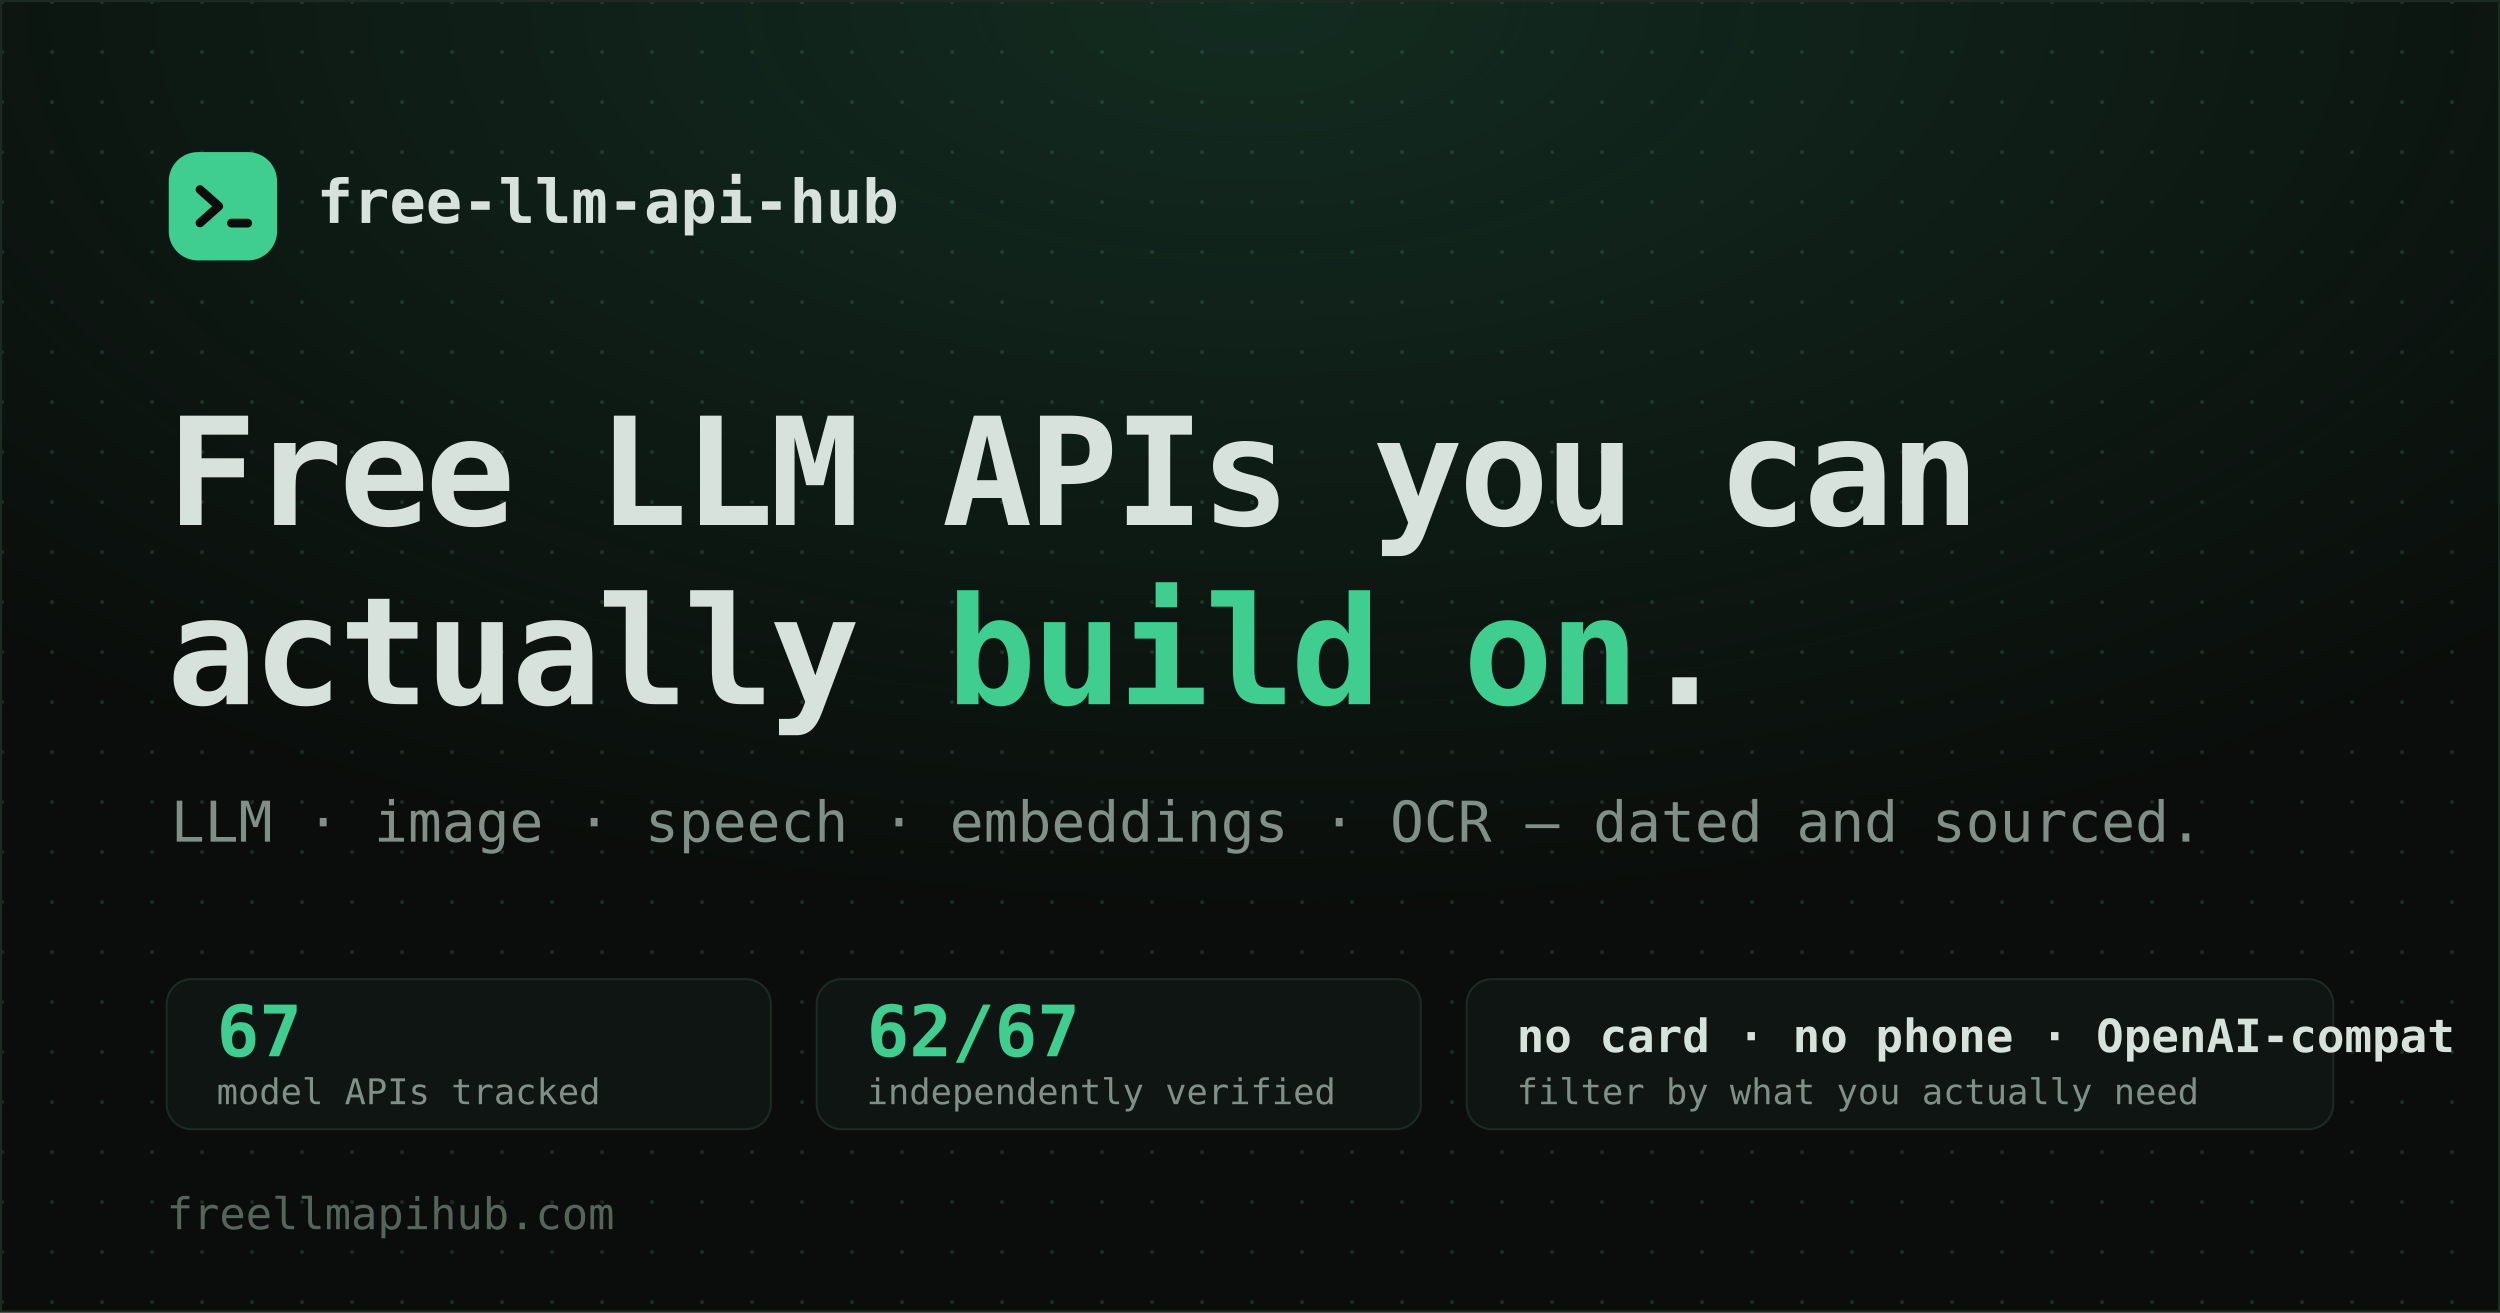
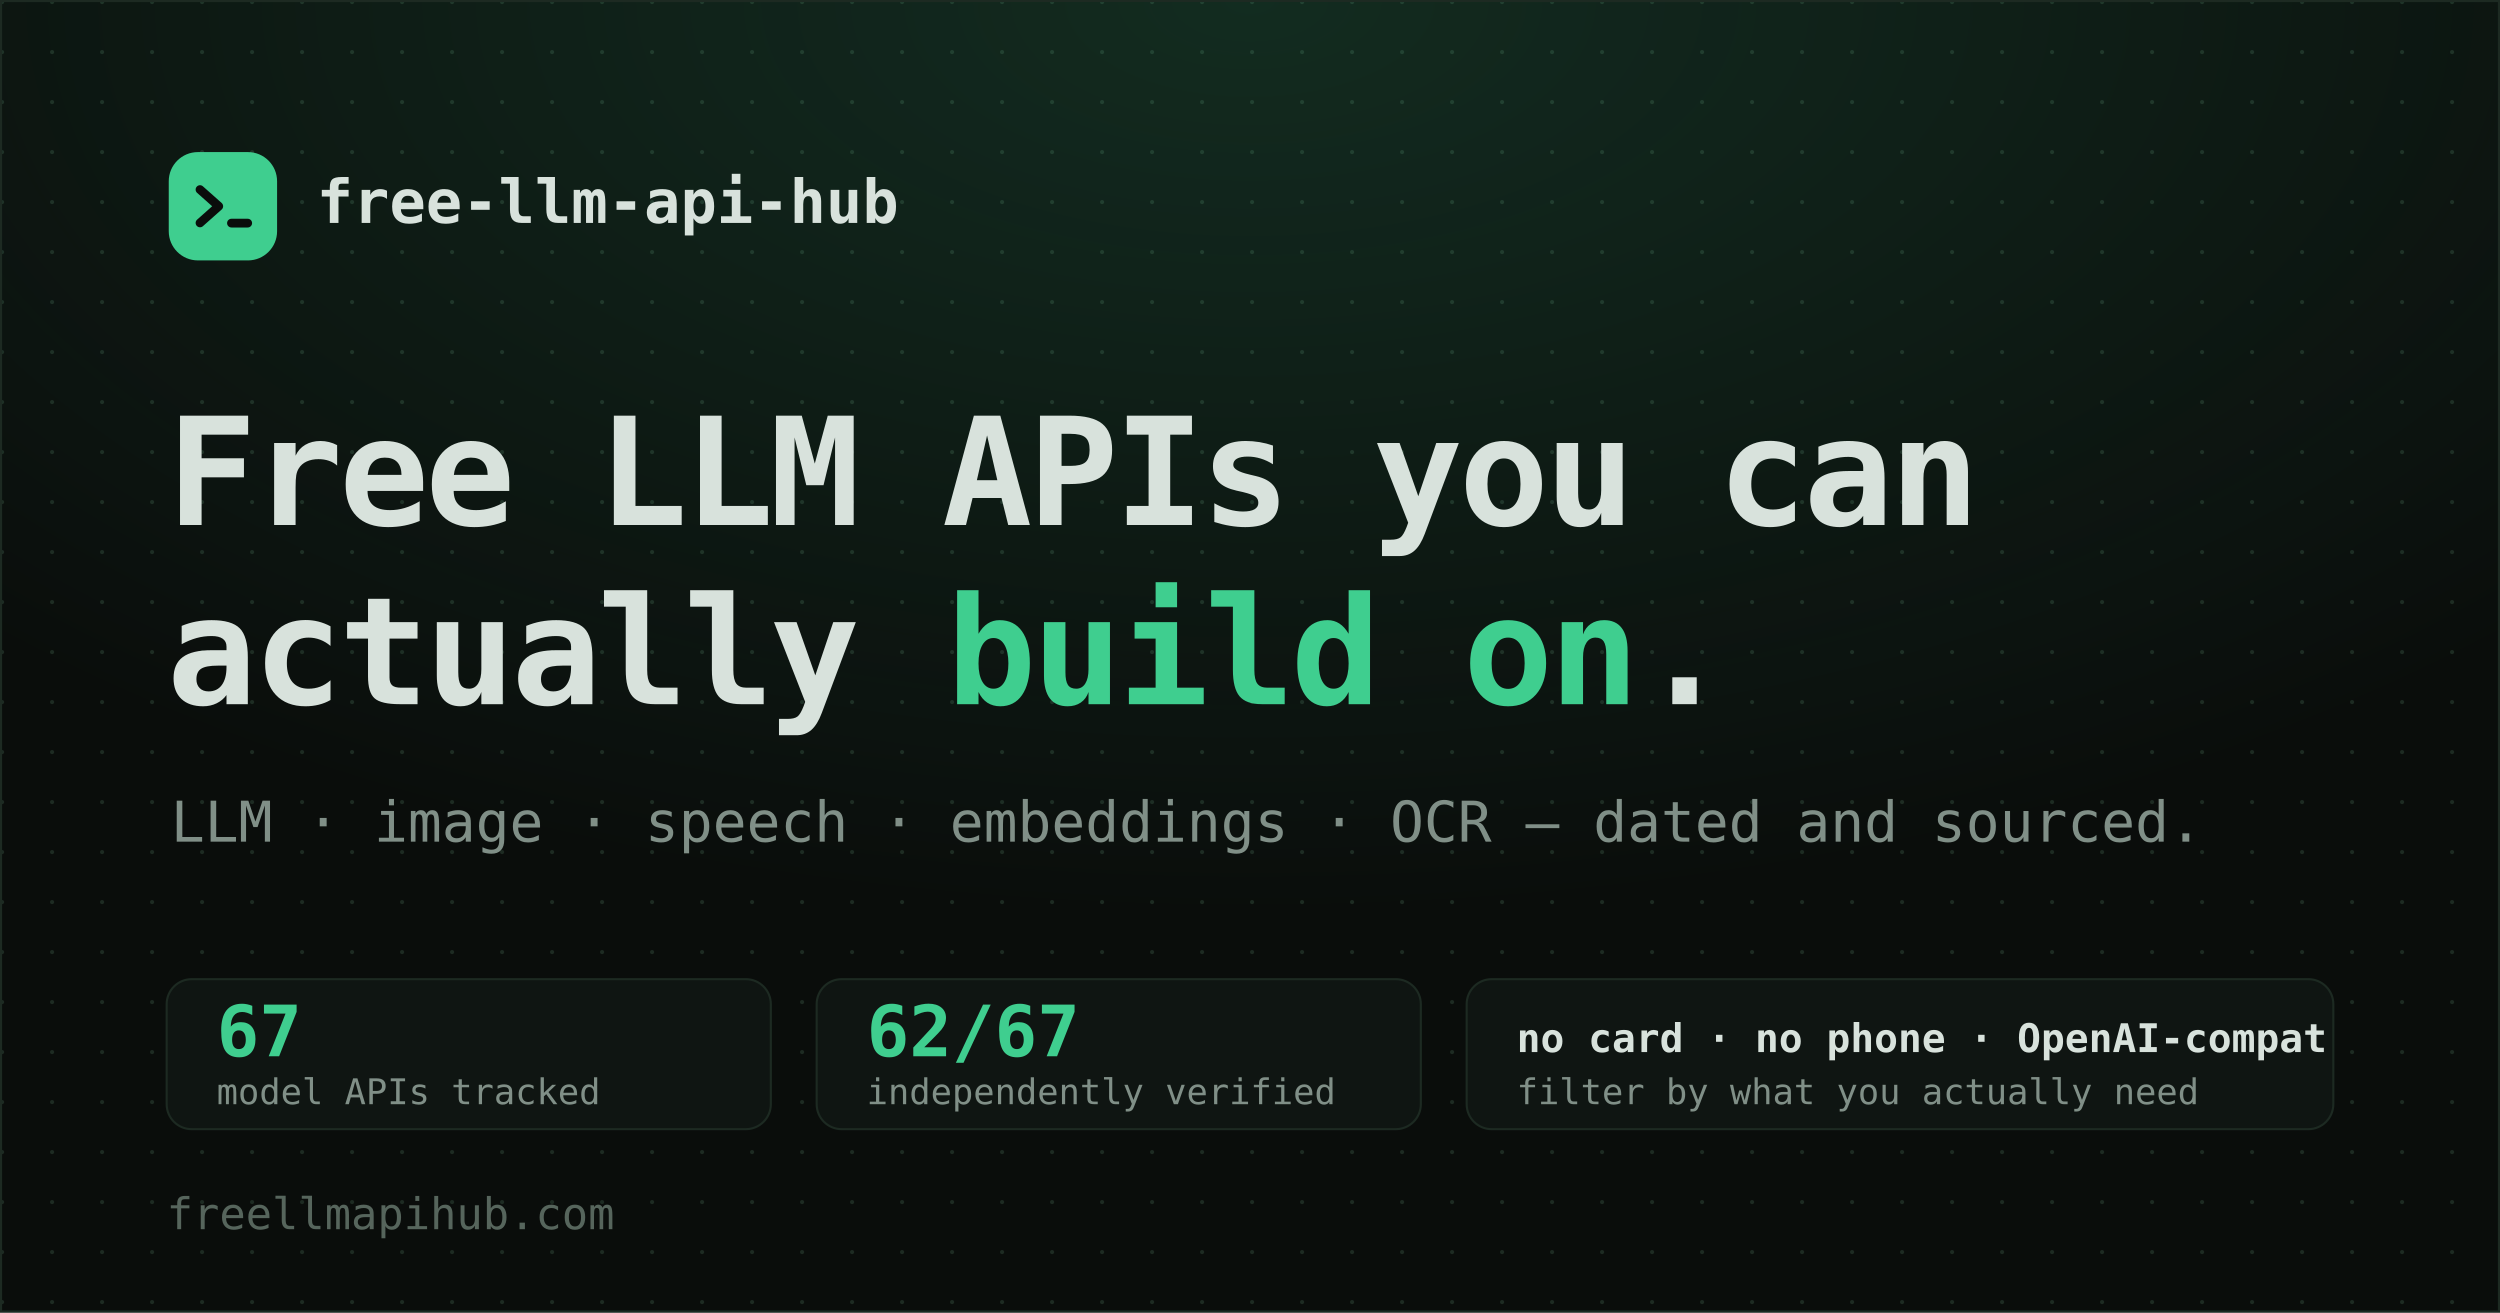
<svg xmlns="http://www.w3.org/2000/svg" width="1200" height="630" viewBox="0 0 1200 630" font-family="'JetBrains Mono', ui-monospace, Menlo, Consolas, monospace">
  <defs>
    <radialGradient id="glow" cx="50%" cy="0%" r="70%">
      <stop offset="0" stop-color="#3fce8f" stop-opacity="0.16" />
      <stop offset="1" stop-color="#3fce8f" stop-opacity="0" />
    </radialGradient>
    <pattern id="dots" width="24" height="24" patternUnits="userSpaceOnUse">
      <circle cx="1" cy="1" r="1" fill="#1d2a22" />
    </pattern>
  </defs>
  <rect width="1200" height="630" fill="#0a0d0b" />
  <rect width="1200" height="630" fill="url(#dots)" />
  <rect width="1200" height="630" fill="url(#glow)" />
  <rect x="0.5" y="0.5" width="1199" height="629" fill="none" stroke="#1d2a22" />
  <g transform="translate(80,72)">
    <rect x="1" y="1" width="52" height="52" rx="14" fill="#3fce8f" />
    <path d="M16 19 L25 27 L16 35" fill="none" stroke="#0a0d0b" stroke-width="4.2" stroke-linecap="round" stroke-linejoin="round" />
    <rect x="29" y="33" width="12" height="4.2" rx="2.1" fill="#0a0d0b" />
  </g>
  <text x="152" y="107" fill="#d8e2dc" font-size="29" font-weight="700">free-llm-api-hub</text>
  <text x="80" y="252" fill="#d8e2dc" font-size="72" font-weight="700" letter-spacing="-2">Free LLM APIs you can</text>
  <text x="80" y="338" fill="#d8e2dc" font-size="72" font-weight="700" letter-spacing="-2">actually <tspan fill="#3fce8f">build on</tspan>.</text>
  <text x="82" y="404" fill="#808f87" font-size="27">LLM · image · speech · embeddings · OCR — dated and sourced.</text>
  <g font-weight="700">
    <rect x="80" y="470" width="290" height="72" rx="12" fill="#0f1512" stroke="#1d2a22" />
    <text x="104" y="507" fill="#3fce8f" font-size="34">67</text>
    <text x="104" y="530" fill="#808f87" font-size="17" font-weight="400">model APIs tracked</text>
    <rect x="392" y="470" width="290" height="72" rx="12" fill="#0f1512" stroke="#1d2a22" />
    <text x="416" y="507" fill="#3fce8f" font-size="34">62/67</text>
    <text x="416" y="530" fill="#808f87" font-size="17" font-weight="400">independently verified</text>
    <rect x="704" y="470" width="416" height="72" rx="12" fill="#0f1512" stroke="#1d2a22" />
-     <text x="728" y="505" fill="#d8e2dc" font-size="22">no card · no phone · OpenAI-compat</text>
+     <text x="728" y="505" fill="#d8e2dc" font-size="19">no card · no phone · OpenAI-compat</text>
    <text x="728" y="530" fill="#808f87" font-size="17" font-weight="400">filter by what you actually need</text>
  </g>
  <text x="80" y="590" fill="#56655c" font-size="21">freellmapihub.com</text>
</svg>
